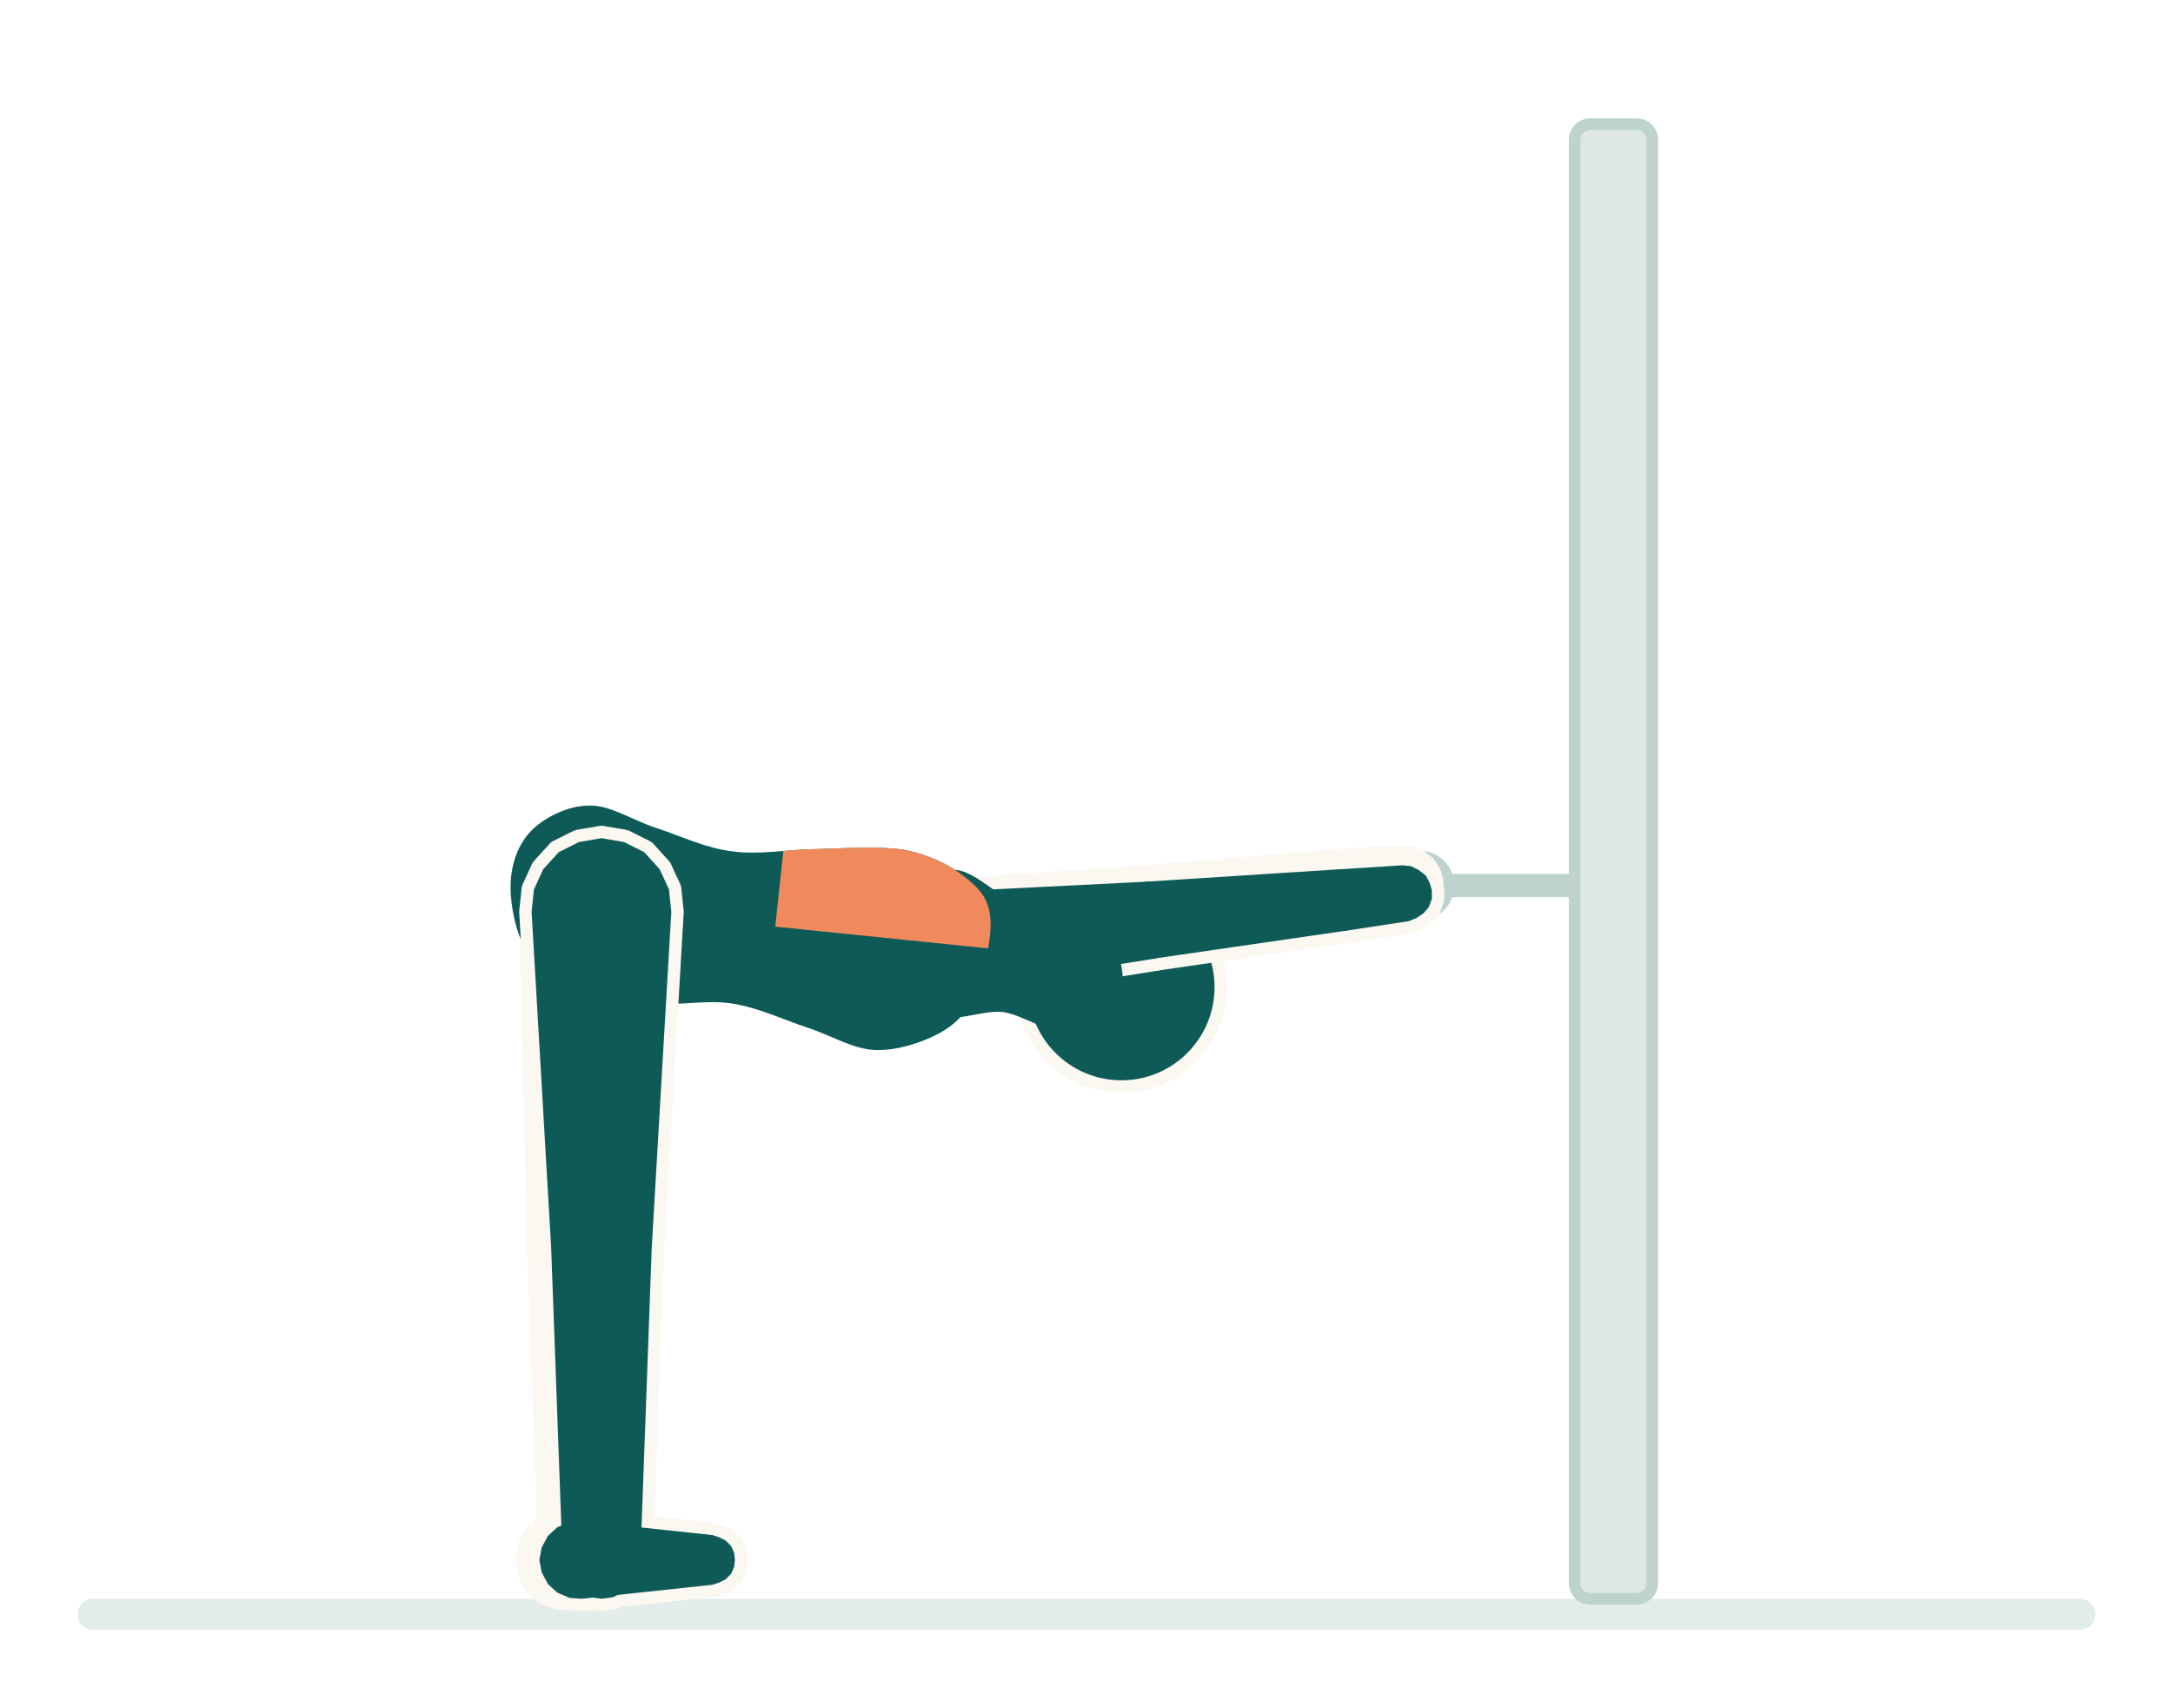
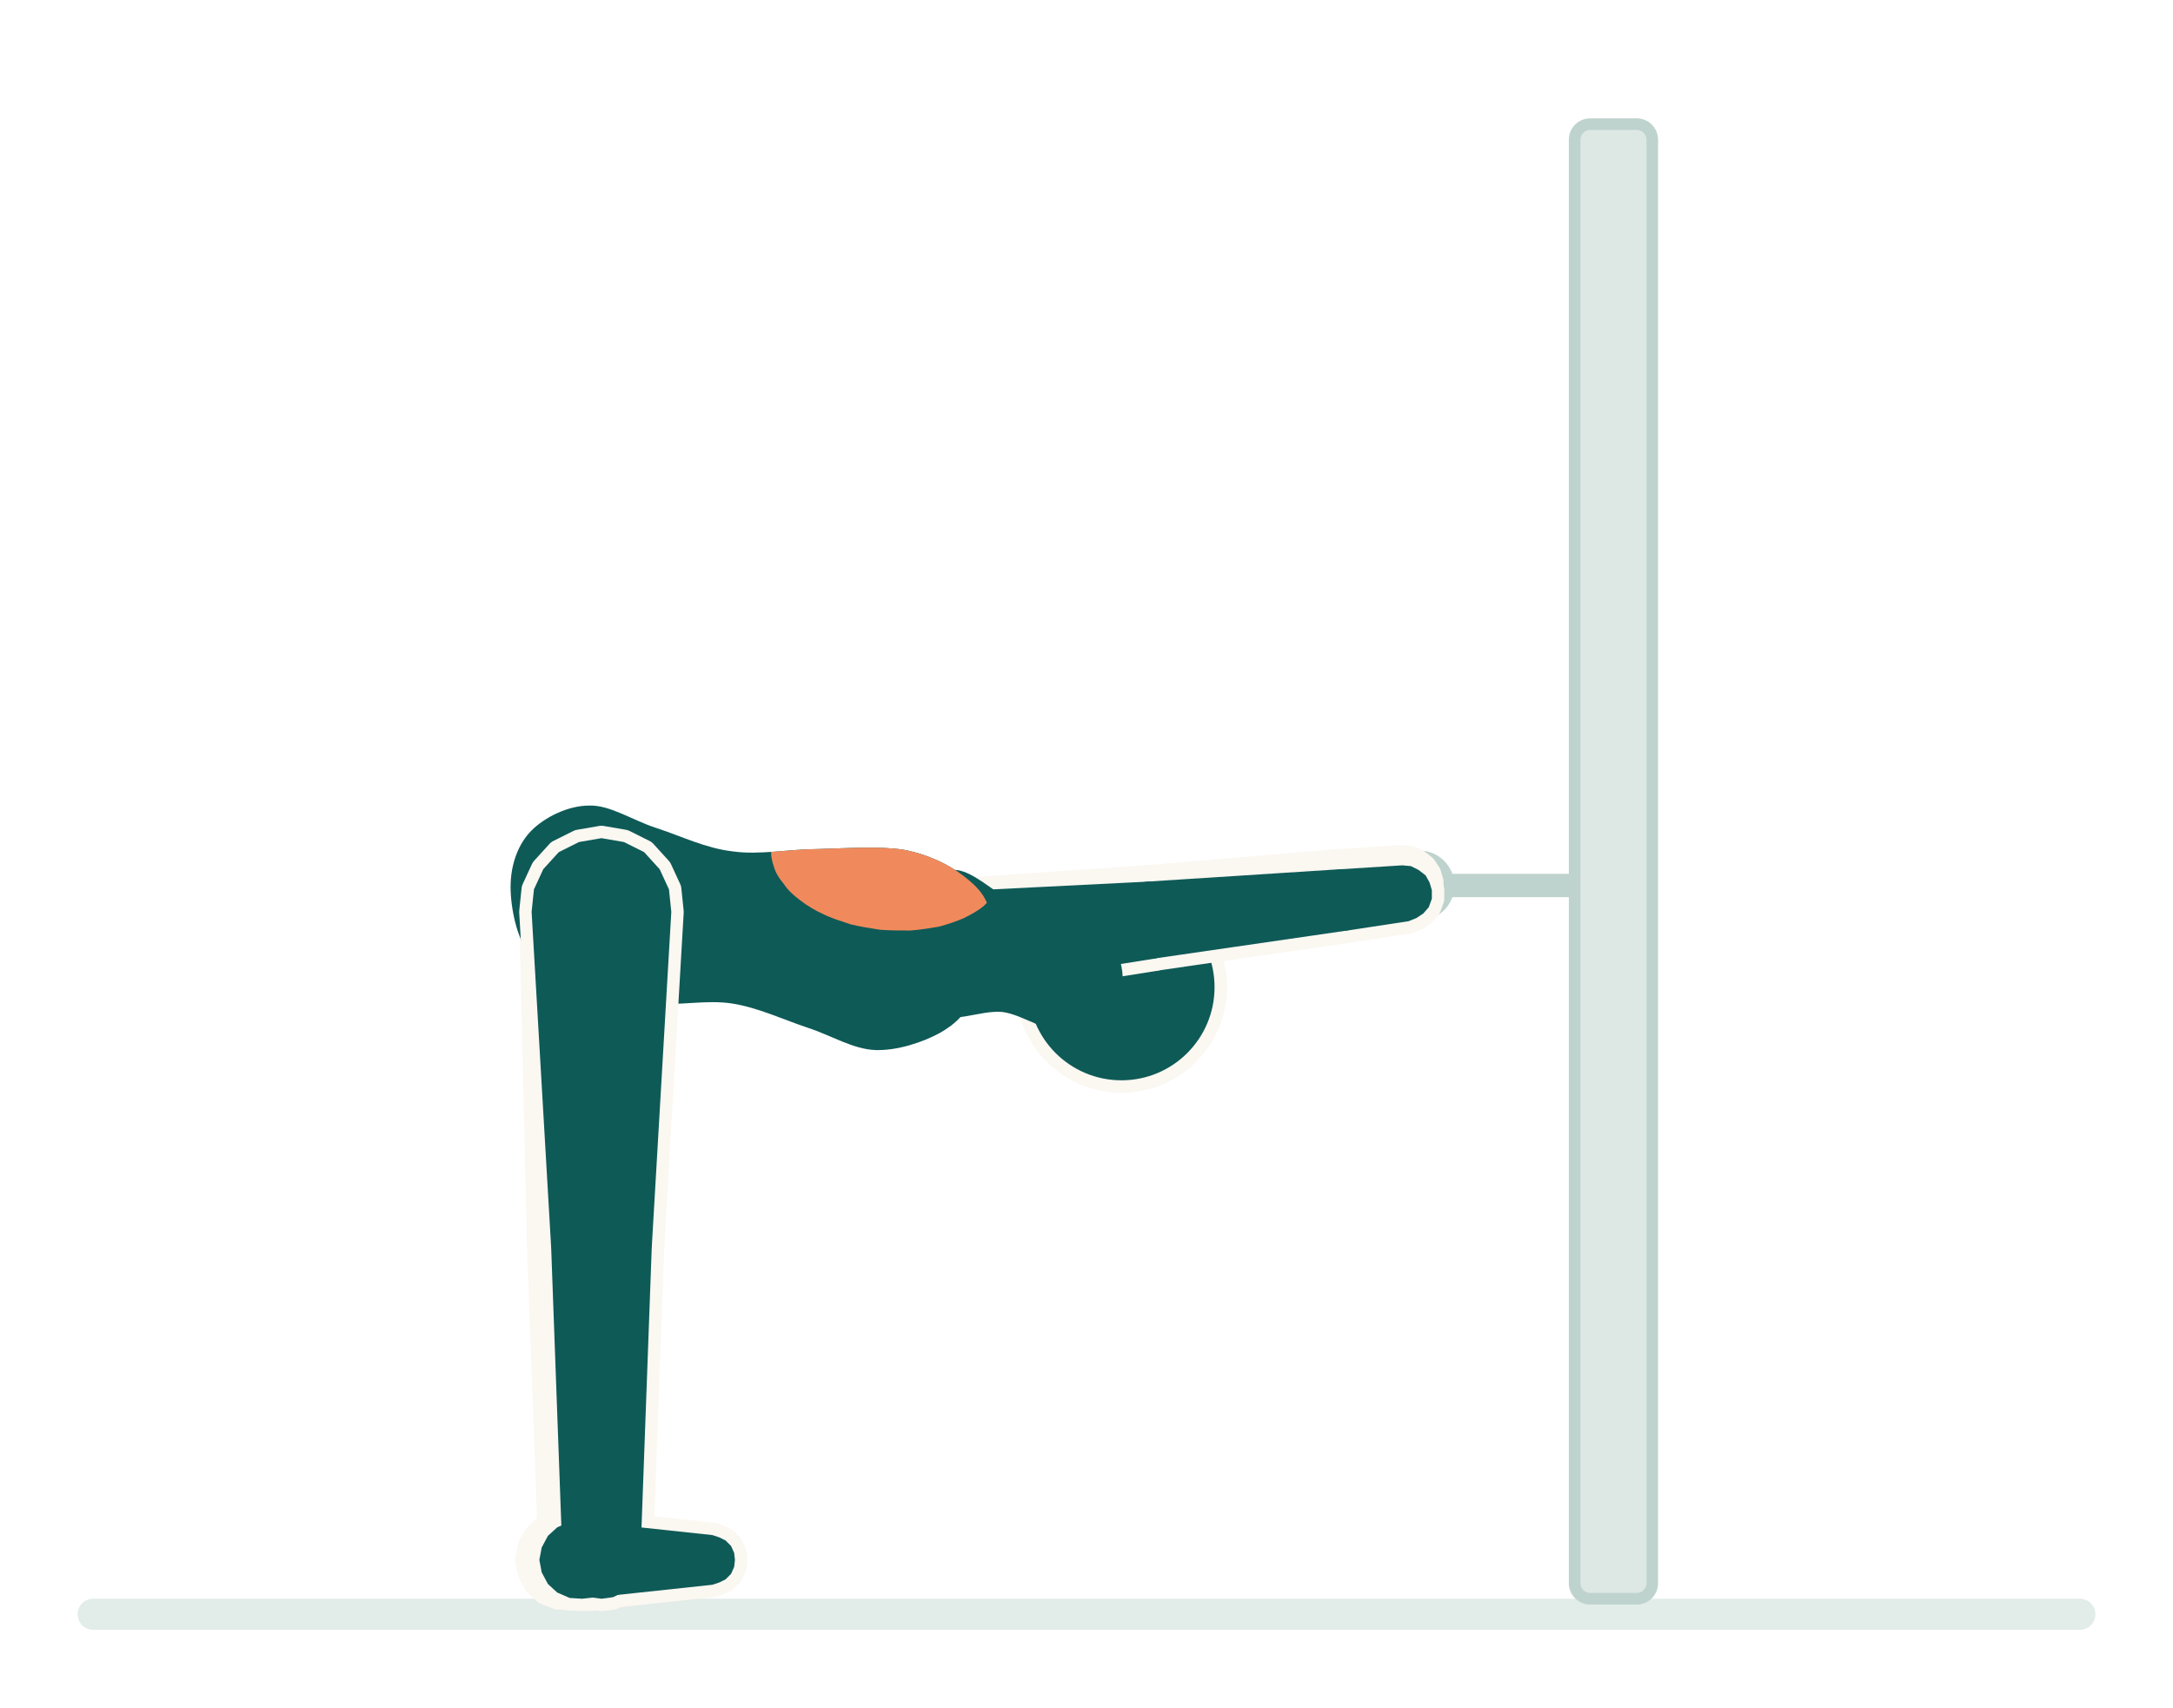
<svg xmlns="http://www.w3.org/2000/svg" viewBox="-77.5 -117 280 220" width="280" height="220">
  <defs>
    <clipPath id="ej-016-torso">
      <path d="M48.1 11.1C47 13.6 45.7 14.9 43.6 16.1C41.4 17.3 38.1 18.4 35.3 18.3C32.4 18.2 29.6 16.4 26.5 15.4C23.5 14.4 20.1 12.8 16.8 12.3C13.5 11.8 10.1 12.6 6.8 12.3C3.4 11.9 -0.4 11.4 -3.1 10.2C-5.8 9.1 -8.2 7.8 -9.6 5.5C-11.1 3.3 -11.8 -0.7 -11.7 -3.2C-11.6 -5.8 -10.7 -8.3 -9 -10C-7.3 -11.7 -4.3 -13.2 -1.6 -13.2C1.1 -13.3 4 -11.3 7.1 -10.3C10.2 -9.3 13.4 -7.7 16.9 -7.3C20.3 -6.8 24.3 -7.6 27.9 -7.6C31.6 -7.7 35.9 -8 39 -7.5C42.1 -6.9 44.8 -5.6 46.7 -4.1C48.5 -2.7 49.9 -1.3 50.1 1.2C50.4 3.8 49.2 8.6 48.1 11.1Z" />
    </clipPath>
    <clipPath id="ej-016-cuello">
      <path d="M37.8 4C38.1 0.9 42.1 -4.1 44.8 -4.8C47.4 -5.6 50.8 -1.5 54 -0.4C57.1 0.7 61.6 0 63.8 1.8C66 3.5 67.7 7.9 67 10.2C66.4 12.5 62.4 15.1 59.9 15.6C57.3 16.2 54.5 13.8 51.7 13.4C48.8 13.1 45.1 15.1 42.8 13.5C40.5 12 37.5 7 37.8 4Z" />
    </clipPath>
  </defs>
  <line x1="-65.5" y1="91" x2="190.5" y2="91" stroke="#E2ECE9" stroke-width="4" stroke-linecap="round" />
  <path d="M125.4 -2.9L105.4 -2.9" fill="none" stroke="#BFD3CE" stroke-width="3" stroke-linecap="round" stroke-linejoin="round" />
  <circle cx="105.4" cy="-2.9" r="4.5" fill="#BFD3CE" />
  <rect x="125.4" y="-101" width="10" height="190" rx="2" fill="#DDE8E5" stroke="#BFD3CE" stroke-width="1.5" />
  <g>
    <path d="M70.2 -3.9L71.7 -3.8L73.1 -3.2L74.3 -2.2L75.1 -1L75.5 0.5L75.5 2L75 3.4L74.1 4.6L72.9 5.5L71.4 6L43.9 10.9L41.8 10.9L39.8 10.3L38.1 9L36.9 7.3L36.3 5.3L36.4 3.2L37.1 1.2L38.5 -0.4L40.3 -1.5L42.3 -2Z" fill="#FBF7F1" stroke="#FBF7F1" stroke-width="3.2" stroke-linejoin="round" />
    <path d="M95 -6L96.3 -5.9L97.4 -5.4L98.3 -4.6L99 -3.6L99.3 -2.5L99.3 -1.2L98.9 -0.1L98.2 0.9L97.2 1.6L96 2L71.4 6L69.8 6L68.2 5.5L67 4.6L66 3.2L65.6 1.7L65.7 0.1L66.2 -1.4L67.2 -2.7L68.6 -3.5L70.1 -3.9Z" fill="#FBF7F1" stroke="#FBF7F1" stroke-width="3.2" stroke-linejoin="round" />
    <path d="M103.1 -6.5L104.1 -6.4L105.1 -6L106 -5.3L106.6 -4.4L106.9 -3.4L106.9 -2.3L106.5 -1.3L105.8 -0.4L105 0.3L103.9 0.6L96.1 2L94.8 2L93.5 1.6L92.5 0.8L91.8 -0.2L91.4 -1.5L91.5 -2.8L91.9 -4L92.7 -5L93.8 -5.7L95.1 -6Z" fill="#FBF7F1" stroke="#FBF7F1" stroke-width="3.2" stroke-linejoin="round" />
    <path d="M70.2 -3.9L71.7 -3.8L73.1 -3.2L74.3 -2.2L75.1 -1L75.5 0.5L75.5 2L75 3.4L74.1 4.6L72.9 5.5L71.4 6L43.9 10.9L41.8 10.9L39.8 10.3L38.1 9L36.9 7.3L36.3 5.3L36.4 3.2L37.1 1.2L38.5 -0.4L40.3 -1.5L42.3 -2Z" fill="#5F9E98" />
    <path d="M95 -6L96.3 -5.9L97.4 -5.4L98.3 -4.6L99 -3.6L99.3 -2.5L99.3 -1.2L98.9 -0.1L98.2 0.9L97.2 1.6L96 2L71.4 6L69.8 6L68.2 5.5L67 4.6L66 3.2L65.6 1.7L65.7 0.1L66.2 -1.4L67.2 -2.7L68.6 -3.5L70.1 -3.9Z" fill="#5F9E98" />
    <path d="M103.1 -6.5L104.1 -6.4L105.1 -6L106 -5.3L106.6 -4.4L106.9 -3.4L106.9 -2.3L106.5 -1.3L105.8 -0.4L105 0.3L103.9 0.6L96.1 2L94.8 2L93.5 1.6L92.5 0.8L91.8 -0.2L91.4 -1.5L91.5 -2.8L91.9 -4L92.7 -5L93.8 -5.7L95.1 -6Z" fill="#5F9E98" />
  </g>
  <g>
    <path d="M5 43.6L4.5 45.5L3.5 47.2L2 48.4L0.2 49.2L-1.7 49.5L-3.7 49.1L-5.4 48.2L-6.8 46.8L-7.7 45.1L-8 43.1L-9 0.2L-8.6 -2.7L-7.3 -5.3L-5.2 -7.3L-2.6 -8.6L0.3 -9L3.2 -8.4L5.7 -7L7.6 -4.8L8.8 -2.1L9 0.8Z" fill="#FBF7F1" stroke="#FBF7F1" stroke-width="3.2" stroke-linejoin="round" />
    <path d="M3.5 84.2L3.2 85.7L2.5 87L1.4 88.1L0 88.7L-1.5 89L-3 88.7L-4.4 88.1L-5.5 87L-6.2 85.7L-6.5 84.2L-8 43.2L-7.7 41.1L-6.8 39.3L-5.4 37.8L-3.6 36.8L-1.5 36.5L0.6 36.8L2.4 37.8L3.8 39.3L4.7 41.1L5 43.2Z" fill="#FBF7F1" stroke="#FBF7F1" stroke-width="3.2" stroke-linejoin="round" />
    <path d="M12.8 80.8L13.7 81L14.5 81.5L15.2 82.2L15.6 83L15.7 84L15.6 84.9L15.2 85.7L14.5 86.4L13.7 86.9L12.8 87.2L-4 88.9L-5.6 88.8L-7.2 88.2L-8.4 87.1L-9.2 85.6L-9.5 84L-9.2 82.3L-8.4 80.9L-7.2 79.7L-5.6 79.1L-4 79Z" fill="#FBF7F1" stroke="#FBF7F1" stroke-width="3.2" stroke-linejoin="round" />
    <path d="M5 43.6L4.5 45.5L3.5 47.2L2 48.4L0.2 49.2L-1.7 49.5L-3.7 49.1L-5.4 48.2L-6.8 46.8L-7.7 45.1L-8 43.1L-9 0.2L-8.6 -2.7L-7.3 -5.3L-5.2 -7.3L-2.6 -8.6L0.3 -9L3.2 -8.4L5.7 -7L7.6 -4.8L8.8 -2.1L9 0.8Z" fill="#5F9E98" />
    <path d="M3.5 84.2L3.2 85.7L2.5 87L1.4 88.1L0 88.7L-1.5 89L-3 88.7L-4.4 88.1L-5.5 87L-6.2 85.7L-6.5 84.2L-8 43.2L-7.7 41.1L-6.8 39.3L-5.4 37.8L-3.6 36.8L-1.5 36.5L0.6 36.8L2.4 37.8L3.8 39.3L4.7 41.1L5 43.2Z" fill="#5F9E98" />
    <path d="M12.8 80.8L13.7 81L14.5 81.5L15.2 82.2L15.6 83L15.7 84L15.6 84.9L15.2 85.7L14.5 86.4L13.7 86.9L12.8 87.2L-4 88.9L-5.6 88.8L-7.2 88.2L-8.4 87.1L-9.2 85.6L-9.5 84L-9.2 82.3L-8.4 80.9L-7.2 79.7L-5.6 79.1L-4 79Z" fill="#5F9E98" />
  </g>
  <circle cx="67" cy="10.2" r="12" fill="#0E5A57" stroke="#FBF7F1" stroke-width="3.2" paint-order="stroke" />
  <g>
    <path d="M70.4 -3.4L71.9 -3.3L73.2 -2.7L74.4 -1.7L75.2 -0.4L75.6 1L75.5 2.6L75 4L74.1 5.2L72.8 6L71.4 6.5L43.8 10.9L41.7 10.9L39.7 10.2L38 8.9L36.9 7.2L36.3 5.2L36.4 3.1L37.2 1.1L38.6 -0.5L40.4 -1.6L42.4 -2Z" fill="#FBF7F1" stroke="#FBF7F1" stroke-width="3.2" stroke-linejoin="round" />
    <path d="M95.2 -5L96.4 -4.9L97.6 -4.5L98.5 -3.7L99.1 -2.6L99.5 -1.5L99.4 -0.2L99 0.9L98.2 1.9L97.2 2.6L96.1 2.9L71.3 6.5L69.7 6.5L68.2 6L66.9 5L66.1 3.6L65.6 2.1L65.7 0.5L66.3 -1L67.4 -2.2L68.7 -3.1L70.3 -3.4Z" fill="#FBF7F1" stroke="#FBF7F1" stroke-width="3.2" stroke-linejoin="round" />
    <path d="M103.2 -5.5L104.3 -5.4L105.3 -4.9L106.2 -4.2L106.7 -3.3L107 -2.3L107 -1.2L106.6 -0.1L105.9 0.7L105 1.3L104 1.7L96.1 2.9L94.8 2.9L93.6 2.5L92.6 1.7L91.8 0.6L91.5 -0.6L91.6 -1.9L92.1 -3.1L92.9 -4.1L94 -4.8L95.3 -5Z" fill="#FBF7F1" stroke="#FBF7F1" stroke-width="3.2" stroke-linejoin="round" />
    <path d="M70.4 -3.4L71.9 -3.3L73.2 -2.7L74.4 -1.7L75.2 -0.4L75.6 1L75.5 2.6L75 4L74.1 5.2L72.8 6L71.4 6.5L43.8 10.9L41.7 10.9L39.7 10.2L38 8.9L36.9 7.2L36.3 5.2L36.4 3.1L37.2 1.1L38.6 -0.5L40.4 -1.6L42.4 -2Z" fill="#0E5A57" />
    <path d="M95.2 -5L96.4 -4.9L97.6 -4.5L98.5 -3.7L99.1 -2.6L99.5 -1.5L99.4 -0.2L99 0.9L98.2 1.9L97.2 2.6L96.1 2.9L71.3 6.5L69.7 6.5L68.2 6L66.9 5L66.1 3.6L65.6 2.1L65.7 0.5L66.3 -1L67.4 -2.2L68.7 -3.1L70.3 -3.4Z" fill="#0E5A57" />
    <path d="M103.2 -5.5L104.3 -5.4L105.3 -4.9L106.2 -4.2L106.7 -3.3L107 -2.3L107 -1.2L106.6 -0.1L105.9 0.7L105 1.3L104 1.7L96.1 2.9L94.8 2.9L93.6 2.5L92.6 1.7L91.8 0.6L91.5 -0.6L91.6 -1.9L92.1 -3.1L92.9 -4.1L94 -4.8L95.3 -5Z" fill="#0E5A57" />
  </g>
  <path d="M48.1 11.1C47 13.6 45.7 14.9 43.6 16.1C41.4 17.3 38.1 18.4 35.3 18.3C32.4 18.2 29.6 16.4 26.5 15.4C23.5 14.4 20.1 12.8 16.8 12.3C13.5 11.8 10.1 12.6 6.8 12.3C3.4 11.9 -0.4 11.4 -3.1 10.2C-5.8 9.1 -8.2 7.8 -9.6 5.5C-11.1 3.3 -11.8 -0.7 -11.7 -3.2C-11.6 -5.8 -10.7 -8.3 -9 -10C-7.3 -11.7 -4.3 -13.2 -1.6 -13.2C1.1 -13.3 4 -11.3 7.1 -10.3C10.2 -9.3 13.4 -7.7 16.9 -7.3C20.3 -6.8 24.3 -7.6 27.9 -7.6C31.6 -7.7 35.9 -8 39 -7.5C42.1 -6.9 44.8 -5.6 46.7 -4.1C48.5 -2.7 49.9 -1.3 50.1 1.2C50.4 3.8 49.2 8.6 48.1 11.1Z" fill="#0E5A57" />
  <path d="M37.8 4C38.1 0.9 42.1 -4.1 44.8 -4.8C47.4 -5.6 50.8 -1.5 54 -0.4C57.1 0.7 61.6 0 63.8 1.8C66 3.5 67.7 7.9 67 10.2C66.4 12.5 62.4 15.1 59.9 15.6C57.3 16.2 54.5 13.8 51.7 13.4C48.8 13.1 45.1 15.1 42.8 13.5C40.5 12 37.5 7 37.8 4Z" fill="#0E5A57" />
-   <path d="M26.6 -37.4L58.9 -34L54.7 5.7L22.4 2.4Z" fill="#F08A5D" clip-path="url(#ej-016-torso)" />
+   <path d="M51.8 -4.6C51.7 -3.8 51.4 -3.1 51 -2.4C50.6 -1.6 50 -1 49.3 -0.3C48.6 0.3 47.7 0.8 46.7 1.3C45.8 1.7 44.6 2.1 43.5 2.4C42.3 2.6 41.1 2.8 39.8 2.9C38.5 2.9 37.2 2.9 35.9 2.8C34.6 2.6 33.3 2.4 32.1 2.1C30.9 1.7 29.6 1.3 28.6 0.8C27.5 0.3 26.5 -0.3 25.6 -1C24.8 -1.6 24 -2.3 23.5 -3.1C22.9 -3.8 22.4 -4.6 22.2 -5.4C21.9 -6.2 21.8 -7 21.9 -7.8C22 -8.5 22.3 -9.3 22.7 -10C23.1 -10.7 23.7 -11.4 24.4 -12C25.1 -12.6 26 -13.2 27 -13.6C27.9 -14.1 29 -14.4 30.2 -14.7C31.4 -15 32.6 -15.2 33.9 -15.2C35.2 -15.3 36.5 -15.3 37.8 -15.1C39.1 -15 40.4 -14.8 41.6 -14.4C42.8 -14.1 44 -13.7 45.1 -13.1C46.2 -12.6 47.2 -12 48.1 -11.4C48.9 -10.8 49.7 -10 50.2 -9.3C50.8 -8.6 51.2 -7.8 51.5 -7C51.8 -6.2 51.8 -5.4 51.8 -4.6Z" fill="#F08A5D" clip-path="url(#ej-016-torso)" />
  <g>
    <path d="M6.5 43.4L6.1 45.3L5.1 47L3.7 48.3L1.9 49.2L0 49.5L-1.9 49.2L-3.7 48.3L-5.1 47L-6.1 45.3L-6.5 43.4L-9 0.5L-8.7 -2.4L-7.5 -5L-5.5 -7.2L-2.9 -8.5L0 -9L2.9 -8.5L5.5 -7.2L7.5 -5L8.7 -2.4L9 0.5Z" fill="#FBF7F1" stroke="#FBF7F1" stroke-width="3.2" stroke-linejoin="round" />
    <path d="M5 84.2L4.7 85.7L4 87L2.9 88.1L1.5 88.8L0 89L-1.5 88.8L-2.9 88.1L-4 87L-4.7 85.7L-5 84.2L-6.5 43.2L-6.2 41.2L-5.3 39.3L-3.9 37.8L-2.1 36.8L0 36.5L2.1 36.8L3.9 37.8L5.3 39.3L6.2 41.2L6.5 43.2Z" fill="#FBF7F1" stroke="#FBF7F1" stroke-width="3.2" stroke-linejoin="round" />
    <path d="M14.3 80.8L15.2 81.1L16 81.5L16.7 82.2L17.1 83.1L17.2 84L17.1 84.9L16.7 85.8L16 86.5L15.2 86.9L14.3 87.2L-2.5 89L-4.1 88.9L-5.7 88.2L-6.9 87.1L-7.7 85.6L-8 84L-7.7 82.4L-6.9 80.9L-5.7 79.8L-4.1 79.1L-2.5 79Z" fill="#FBF7F1" stroke="#FBF7F1" stroke-width="3.2" stroke-linejoin="round" />
    <path d="M6.5 43.4L6.1 45.3L5.1 47L3.7 48.3L1.9 49.2L0 49.5L-1.9 49.2L-3.7 48.3L-5.1 47L-6.1 45.3L-6.5 43.4L-9 0.5L-8.7 -2.4L-7.5 -5L-5.5 -7.2L-2.9 -8.5L0 -9L2.9 -8.5L5.5 -7.2L7.5 -5L8.7 -2.4L9 0.5Z" fill="#0E5A57" />
    <path d="M5 84.2L4.7 85.7L4 87L2.9 88.1L1.5 88.8L0 89L-1.5 88.8L-2.9 88.1L-4 87L-4.7 85.7L-5 84.2L-6.5 43.2L-6.2 41.2L-5.3 39.3L-3.9 37.8L-2.1 36.8L0 36.5L2.1 36.8L3.9 37.8L5.3 39.3L6.2 41.2L6.5 43.2Z" fill="#0E5A57" />
    <path d="M14.3 80.8L15.2 81.1L16 81.5L16.7 82.2L17.1 83.1L17.2 84L17.1 84.9L16.7 85.8L16 86.5L15.2 86.9L14.3 87.2L-2.5 89L-4.1 88.9L-5.7 88.2L-6.9 87.1L-7.7 85.6L-8 84L-7.7 82.4L-6.9 80.9L-5.7 79.8L-4.1 79.1L-2.5 79Z" fill="#0E5A57" />
  </g>
</svg>
